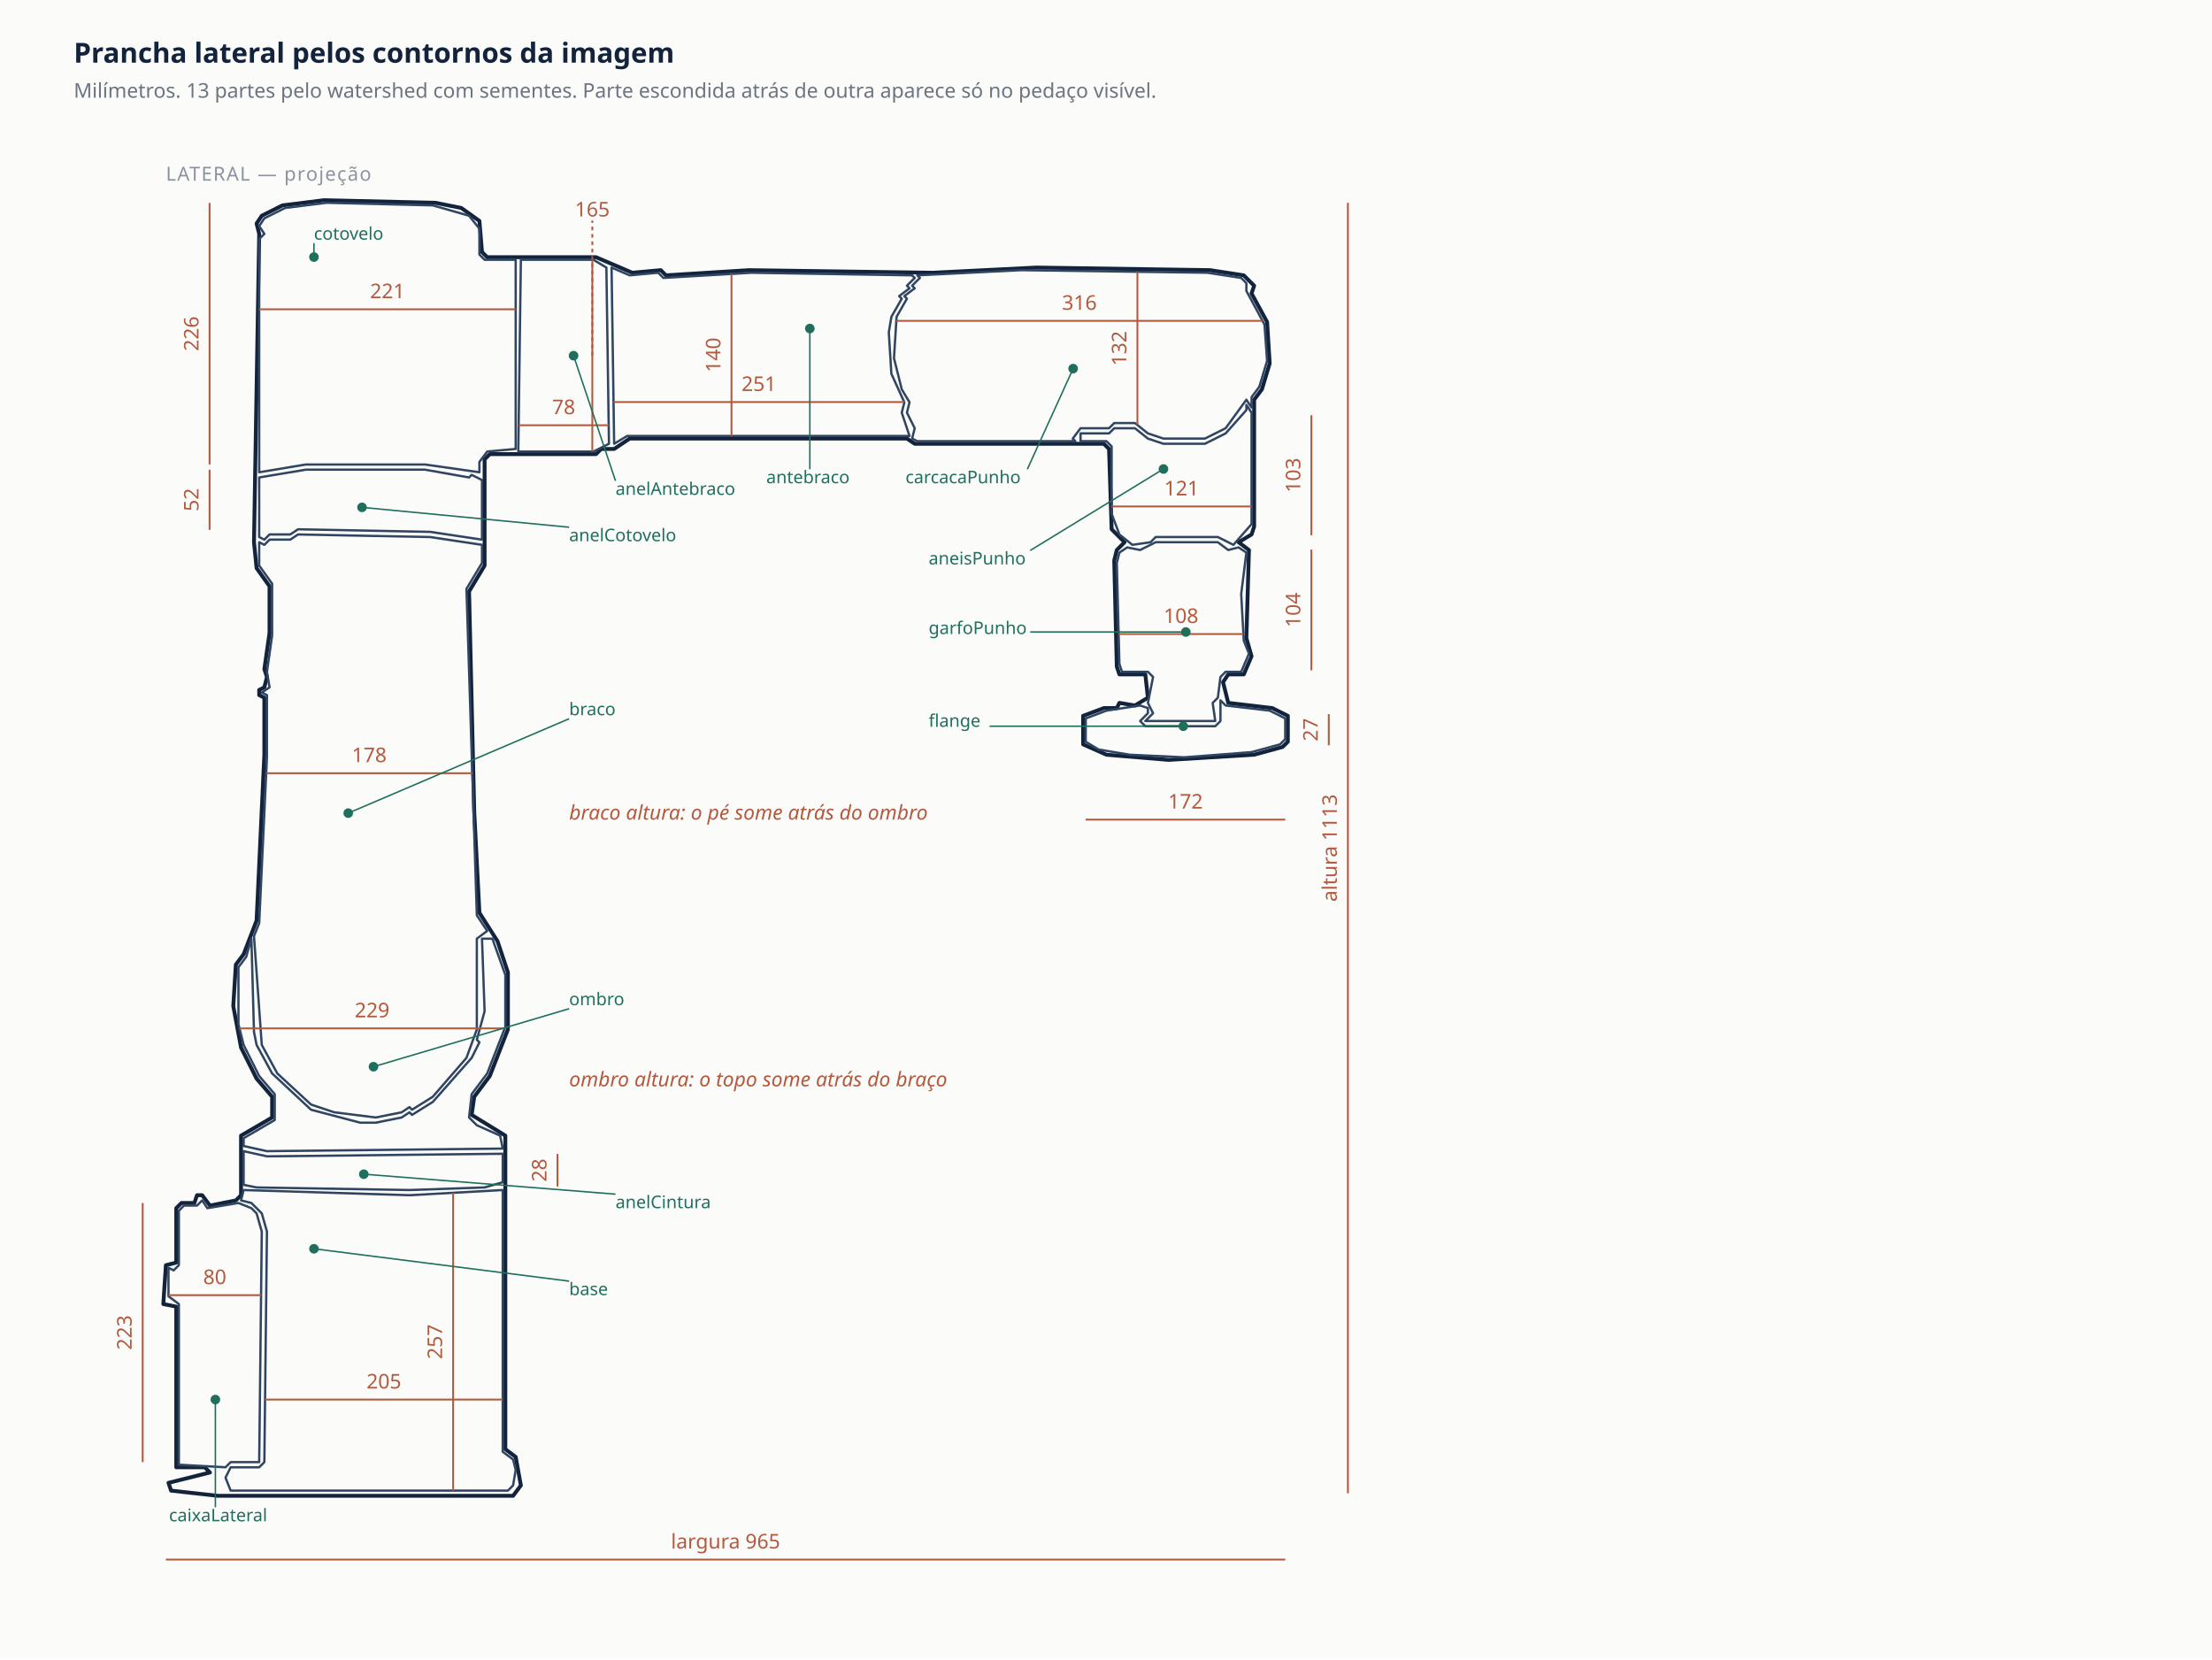
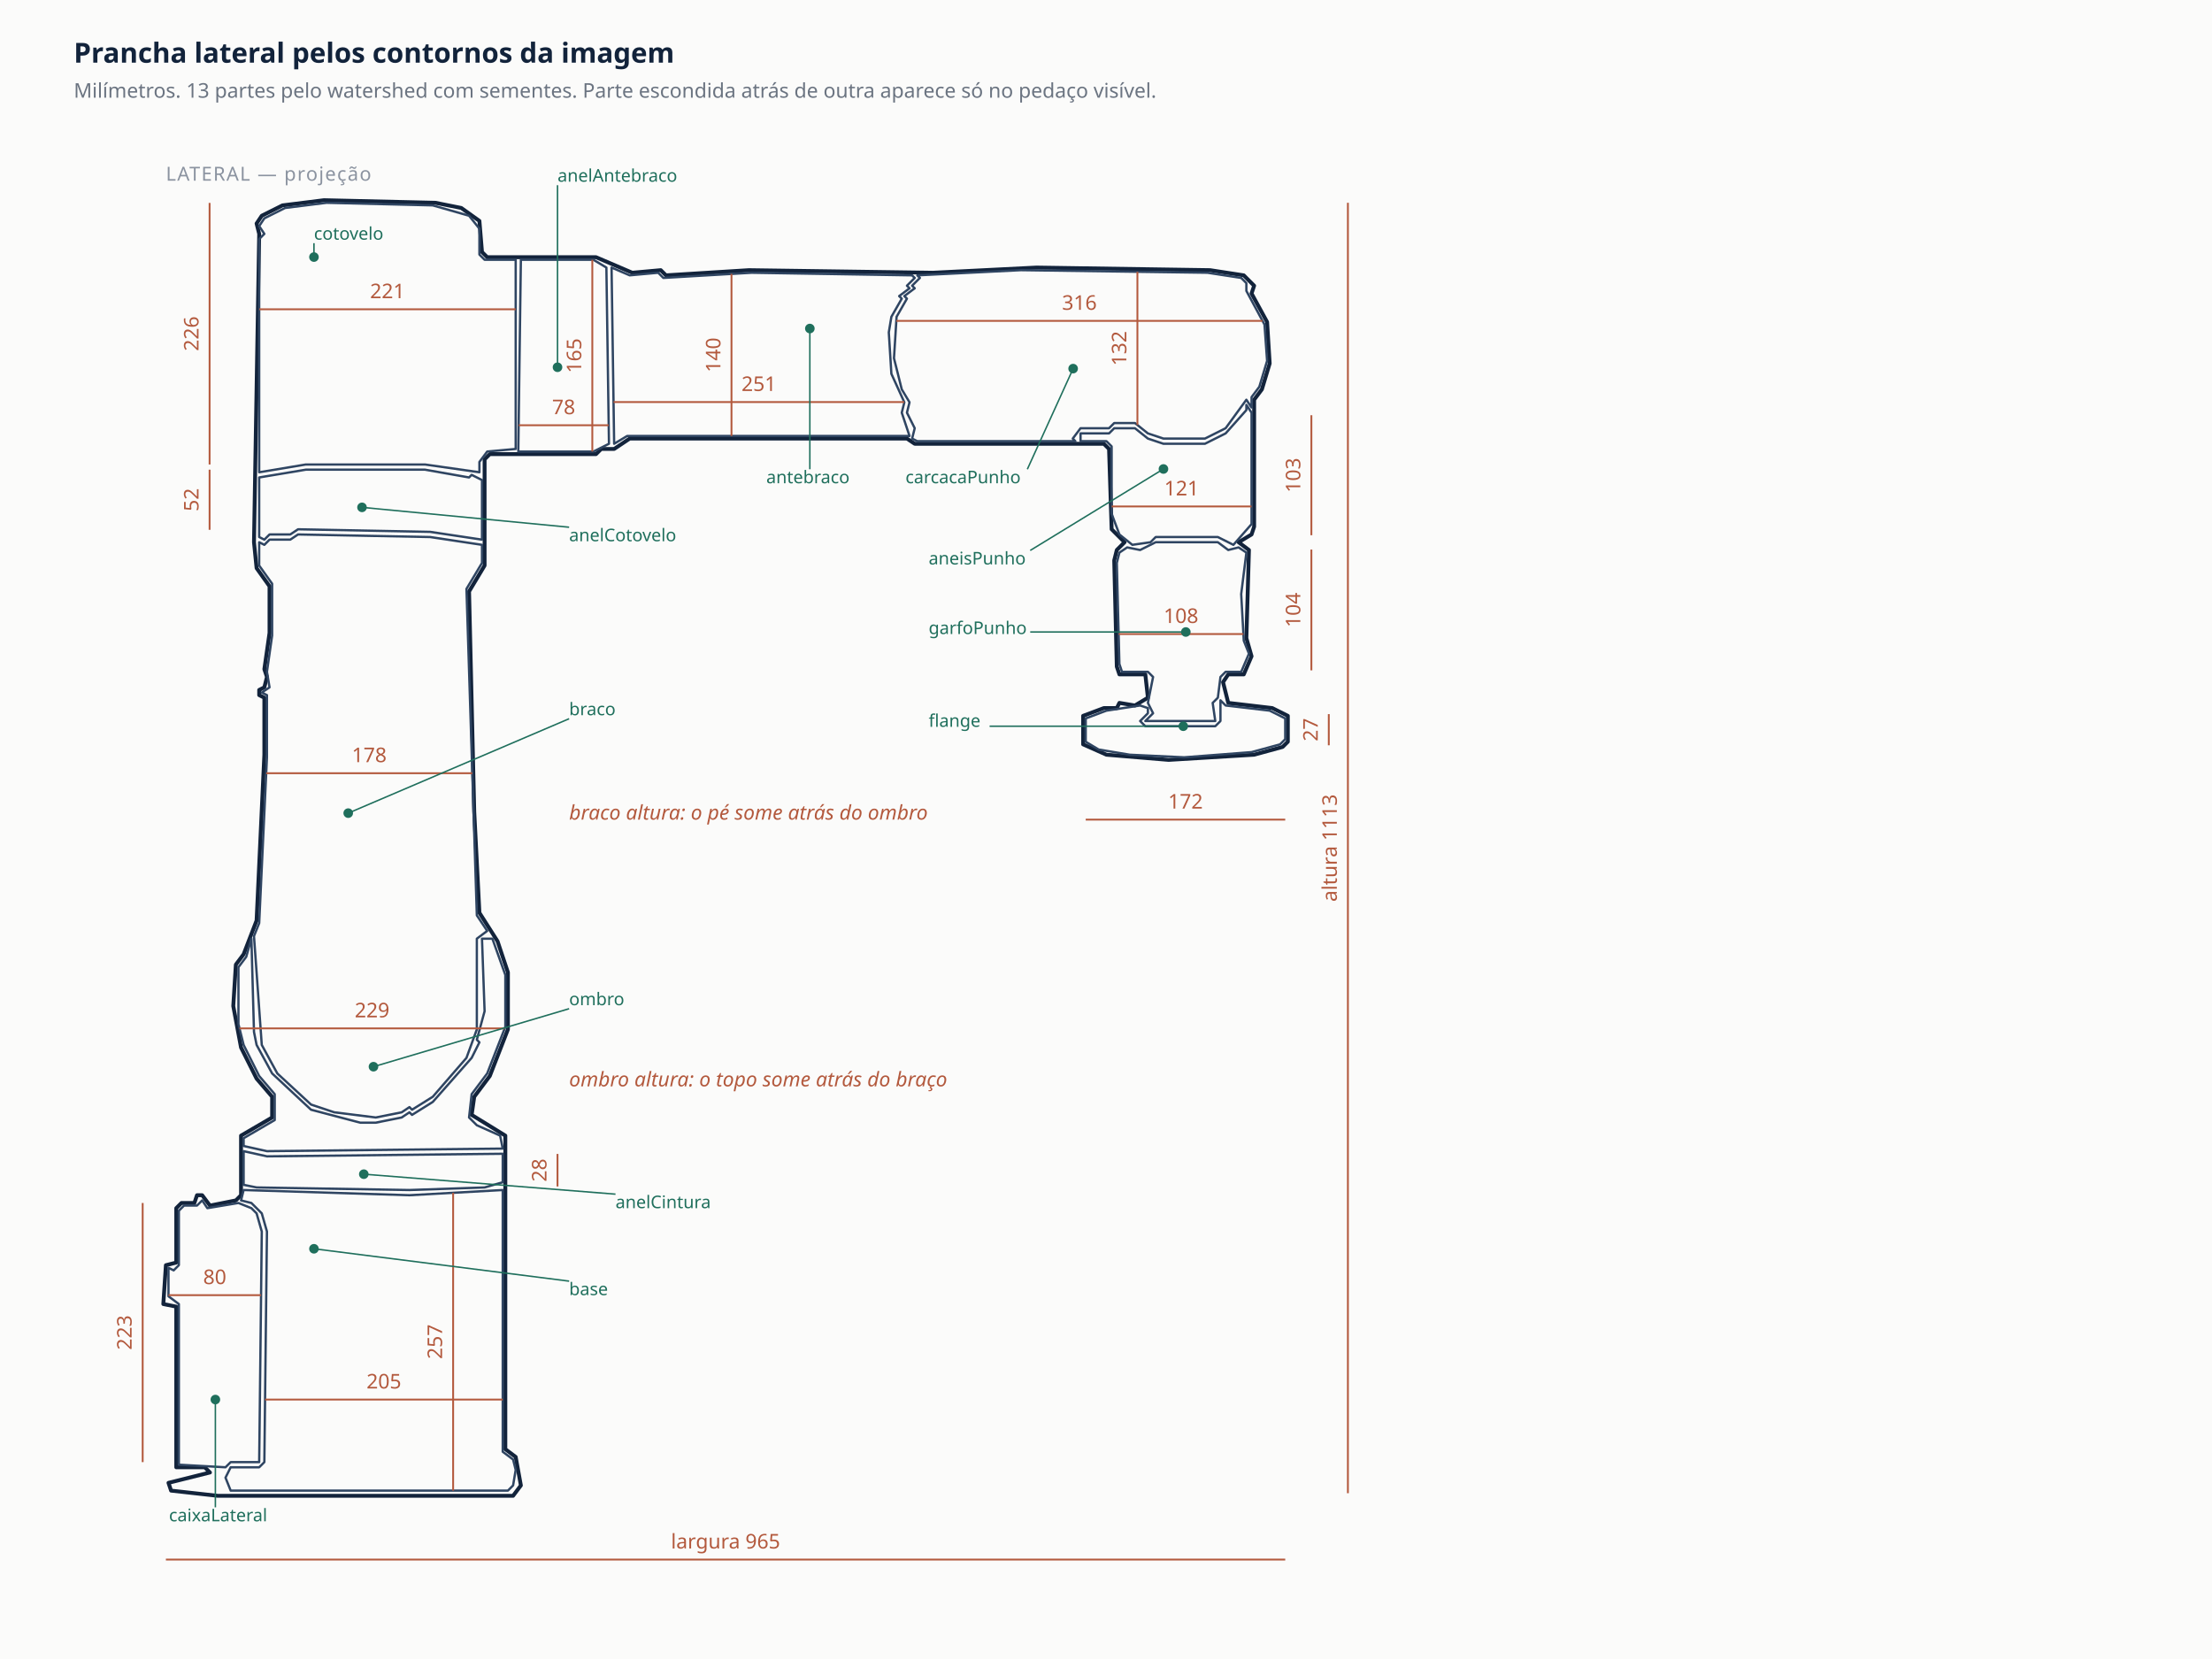
<svg xmlns="http://www.w3.org/2000/svg" viewBox="0 0 1200 900" width="1200" height="900" font-family="ui-sans-serif, system-ui, sans-serif">
  <rect width="1200" height="900" fill="#fbfbfa" />
  <style>
  .contorno{fill:none;stroke:#12233b;stroke-width:2.1;stroke-linejoin:round;stroke-linecap:round}
  .painel{fill:none;stroke:#2f4562;stroke-width:1.25;stroke-linejoin:round;stroke-linecap:round}
  .vidro{fill:none;stroke:#3d6b86;stroke-width:1.35;stroke-linejoin:round}
  .cromo{fill:none;stroke:#8a94a2;stroke-width:1.4;stroke-linejoin:round}
  .roda{fill:none;stroke:#8a94a2;stroke-width:1.6}
  .aro{fill:none;stroke:#c0c6cf;stroke-width:1.1}
  .eixo{fill:none;stroke:#c8ccd2;stroke-width:1;stroke-dasharray:9 4 2 4}
  .carater{fill:none;stroke:#b3593d;stroke-width:1.7;stroke-dasharray:6 3}
  .cota{stroke:#b3593d;stroke-width:1;fill:none}
  .cotat{fill:#b3593d;font-size:11px}
  .lm{fill:#1f6f5c}
  .lmt{fill:#1f6f5c;font-size:9.5px}
  .tit{fill:#12233b;font-size:15px;font-weight:600}
  .sub{fill:#6b7481;font-size:11px}
  .rot{fill:#8b93a0;font-size:10.5px;letter-spacing:.06em}
</style>
  <text x="40" y="34" class="tit">Prancha lateral pelos contornos da imagem</text>
  <text x="40" y="53" class="sub">Milímetros. 13 partes pelo watershed com sementes. Parte escondida atrás de outra aparece só no pedaço visível.</text>
  <text x="90" y="98" class="rot">LATERAL — projeção</text>
  <path class="contorno" d="M 674.74 149.36 L 656.47 146.55 L 562.29 145.14 L 506.07 147.95 L 406.27 146.55 L 361.29 149.36 L 358.47 146.55 L 343.01 147.95 L 323.33 139.52 L 264.3 139.52 L 261.48 136.71 L 260.08 119.84 L 250.24 112.81 L 236.18 110 L 175.75 108.6 L 153.25 111.41 L 142.01 117.03 L 139.2 121.24 L 140.61 126.87 L 137.79 294.14 L 139.2 308.19 L 146.22 318.03 L 146.22 343.33 L 143.41 363.01 L 144.82 367.23 L 143.41 372.85 L 140.61 374.26 L 140.61 377.07 L 143.41 378.47 L 143.41 409.4 L 139.2 499.36 L 132.17 517.63 L 127.95 523.26 L 126.55 545.74 L 130.76 568.24 L 139.2 585.1 L 147.63 594.94 L 147.63 606.19 L 130.76 616.03 L 130.76 648.36 L 127.95 651.17 L 113.9 653.98 L 109.68 648.36 L 106.87 648.36 L 105.46 652.57 L 98.43 652.57 L 95.62 655.38 L 95.62 684.9 L 90 686.31 L 88.6 707.39 L 95.62 708.8 L 95.62 795.94 L 111.08 795.94 L 113.9 798.76 L 91.4 804.38 L 92.81 808.6 L 118.11 811.41 L 278.35 811.41 L 282.57 805.78 L 279.76 790.33 L 274.14 786.11 L 274.14 616.03 L 255.87 604.78 L 257.27 594.94 L 265.71 583.69 L 275.54 558.4 L 275.54 527.47 L 269.92 510.6 L 260.08 495.14 L 257.27 440.32 L 254.46 320.85 L 262.89 306.79 L 262.89 249.16 L 265.71 246.34 L 323.33 246.34 L 326.15 243.54 L 333.17 243.54 L 341.6 237.91 L 492.01 237.91 L 496.23 240.73 L 598.83 240.73 L 601.65 243.54 L 603.06 287.11 L 610.08 294.14 L 605.86 298.35 L 604.46 303.98 L 605.86 361.61 L 607.27 365.83 L 621.33 365.83 L 622.73 378.47 L 615.7 382.7 L 607.27 381.29 L 605.86 384.1 L 598.83 384.1 L 587.59 388.31 L 587.59 403.78 L 600.24 409.4 L 633.97 412.21 L 680.36 409.4 L 695.82 405.18 L 698.64 402.37 L 698.64 388.31 L 690.2 384.1 L 666.31 381.29 L 663.5 370.04 L 666.31 365.83 L 674.74 365.83 L 678.96 355.99 L 676.15 346.15 L 677.55 298.35 L 671.93 294.14 L 678.96 289.92 L 680.36 285.71 L 680.36 216.83 L 684.58 211.2 L 688.8 197.15 L 687.39 174.66 L 678.96 159.2 L 680.36 154.98 L 674.74 149.36" />
  <path class="painel" d="M 676.15 219.64 L 676.15 222.45 L 664.9 235.1 L 653.66 240.73 L 631.17 240.73 L 622.73 237.91 L 615.7 232.29 L 604.46 232.29 L 601.65 235.1 L 586.19 235.1 L 586.19 239.32 L 600.24 239.32 L 603.06 242.13 L 603.06 278.68 L 607.27 289.92 L 614.3 295.55 L 624.14 294.14 L 626.95 291.32 L 660.68 291.32 L 669.12 295.55 L 678.96 284.3 L 678.96 223.86 L 676.15 219.64" />
  <path class="painel" d="M 282.57 140.92 L 281.17 244.94 L 321.93 244.94 L 330.36 240.73 L 328.96 145.14 L 321.93 140.92 L 282.57 140.92" />
  <path class="painel" d="M 132.17 624.46 L 132.17 642.73 L 139.2 644.14 L 222.13 645.54 L 262.89 644.14 L 272.73 641.33 L 272.73 625.87 L 144.82 627.27 L 132.17 624.46" />
  <path class="painel" d="M 140.61 259 L 140.61 291.32 L 143.41 292.73 L 146.22 289.92 L 157.47 289.92 L 161.69 287.11 L 233.37 288.51 L 261.48 292.73 L 261.48 260.4 L 255.87 257.59 L 254.46 259 L 230.56 254.78 L 165.9 254.78 L 140.61 259" />
  <path class="painel" d="M 331.77 145.14 L 333.17 240.73 L 340.2 236.51 L 493.41 236.51 L 489.2 223.86 L 490.6 218.23 L 483.57 202.77 L 482.17 180.28 L 483.57 171.85 L 489.2 162.01 L 487.79 160.61 L 493.41 156.38 L 492.01 154.98 L 496.23 150.76 L 494.82 149.36 L 407.67 147.95 L 359.88 150.76 L 357.07 147.95 L 341.6 149.36 L 331.77 145.14" />
  <path class="painel" d="M 132.17 645.54 L 130.76 651.17 L 136.38 652.57 L 142.01 658.2 L 144.82 668.04 L 143.41 793.14 L 140.61 795.94 L 125.14 795.94 L 122.33 801.57 L 125.14 808.6 L 275.54 808.6 L 278.35 805.78 L 279.76 797.35 L 278.35 791.73 L 272.73 787.51 L 272.73 645.54 L 222.13 648.36 L 132.17 645.54" />
  <path class="painel" d="M 161.69 289.92 L 157.47 292.73 L 146.22 292.73 L 143.41 295.55 L 140.61 294.14 L 140.61 306.79 L 147.63 316.63 L 147.63 344.74 L 144.82 364.42 L 146.22 372.85 L 142.01 375.67 L 144.82 377.07 L 144.82 410.81 L 140.61 500.77 L 137.79 507.8 L 142.01 566.83 L 150.44 582.29 L 168.72 599.16 L 181.36 603.38 L 203.86 606.19 L 217.91 603.38 L 222.13 600.56 L 223.53 601.97 L 234.78 594.94 L 253.05 573.86 L 258.68 558.4 L 258.68 509.2 L 264.3 504.98 L 258.68 496.55 L 253.05 319.44 L 261.48 305.38 L 261.48 295.55 L 233.37 291.32 L 161.69 289.92" />
  <path class="painel" d="M 109.68 651.17 L 106.87 653.98 L 99.84 653.98 L 97.03 656.79 L 97.03 686.31 L 94.22 689.12 L 91.4 687.71 L 91.4 703.18 L 97.03 707.39 L 97.03 794.54 L 122.33 795.94 L 125.14 793.14 L 140.61 793.14 L 142.01 668.04 L 139.2 658.2 L 136.38 655.38 L 129.36 652.57 L 112.49 655.38 L 109.68 651.17" />
  <path class="painel" d="M 486.39 171.85 L 484.98 194.34 L 489.2 211.2 L 493.41 218.23 L 492.01 223.86 L 496.23 232.29 L 494.82 237.91 L 497.63 239.32 L 583.38 239.32 L 581.97 237.91 L 586.19 232.29 L 601.65 232.29 L 604.46 229.48 L 615.7 229.48 L 622.73 235.1 L 631.17 237.91 L 653.66 237.91 L 664.9 232.29 L 676.15 216.83 L 678.96 221.04 L 678.96 215.42 L 683.18 209.8 L 687.39 195.75 L 685.98 176.06 L 676.15 157.79 L 676.15 153.58 L 673.34 150.76 L 655.06 147.95 L 553.85 146.55 L 497.63 149.36 L 499.04 150.76 L 494.82 154.98 L 496.23 156.38 L 490.6 160.61 L 492.01 162.01 L 486.39 171.85" />
  <path class="painel" d="M 143.41 118.44 L 140.61 122.65 L 143.41 126.87 L 140.61 129.68 L 140.61 256.18 L 165.9 251.97 L 230.56 251.97 L 260.08 256.18 L 260.08 250.57 L 264.3 244.94 L 279.76 243.54 L 279.76 140.92 L 262.89 140.92 L 260.08 138.11 L 260.08 124.06 L 254.46 117.03 L 234.78 111.41 L 177.15 110 L 154.66 112.81 L 143.41 118.44" />
  <path class="painel" d="M 697.23 389.72 L 688.8 385.5 L 664.9 382.7 L 662.09 379.88 L 662.09 391.13 L 659.28 393.94 L 621.33 393.94 L 618.52 391.13 L 622.73 386.91 L 622.73 384.1 L 618.52 382.7 L 600.24 385.5 L 589 389.72 L 589 402.37 L 596.03 406.59 L 612.89 409.4 L 642.41 410.81 L 678.96 407.99 L 694.42 403.78 L 697.23 400.97 L 697.23 389.72" />
  <path class="painel" d="M 611.49 296.95 L 607.27 299.76 L 605.86 305.38 L 607.27 360.2 L 608.68 364.42 L 622.73 364.42 L 625.54 367.23 L 622.73 381.29 L 625.54 386.91 L 621.33 391.13 L 659.28 391.13 L 657.87 381.29 L 660.68 378.47 L 662.09 367.23 L 664.9 364.42 L 673.34 364.42 L 677.55 354.58 L 674.74 347.55 L 673.34 322.25 L 676.15 299.76 L 671.93 296.95 L 666.31 298.35 L 660.68 294.14 L 626.95 294.14 L 618.52 298.35 L 611.49 296.95" />
  <path class="painel" d="M 267.11 509.2 L 261.48 509.2 L 262.89 548.55 L 258.68 564.02 L 260.08 565.42 L 255.87 573.86 L 234.78 597.75 L 223.53 604.78 L 222.13 603.38 L 217.91 606.19 L 203.86 609 L 195.42 609 L 168.72 601.97 L 147.63 582.29 L 139.2 566.83 L 137.79 559.8 L 136.38 509.2 L 133.58 519.04 L 129.36 524.66 L 129.36 555.58 L 132.17 566.83 L 140.61 583.69 L 149.04 593.54 L 149.04 607.59 L 132.17 617.43 L 132.17 621.65 L 144.82 624.46 L 272.73 623.06 L 271.32 616.03 L 258.68 610.4 L 254.46 606.19 L 255.87 593.54 L 264.3 582.29 L 274.14 556.99 L 274.14 528.88 L 267.11 509.2" />
  <path class="cota" d="M 90 846 L 697.23 846" />
  <text x="393.62" y="840" class="cotat" text-anchor="middle">largura 965</text>
  <path class="cota" d="M 731.23 810 L 731.23 110" />
  <text x="725.23" y="460" class="cotat" text-anchor="middle" transform="rotate(-90 725.23 460)">altura 1113</text>
  <path class="cota" d="M 143.79 759.2 L 272.73 759.2" />
  <text x="208.26" y="753.2" class="cotat" text-anchor="middle">205</text>
  <path class="cota" d="M 245.82 808.6 L 245.82 647.04" />
  <text x="239.82" y="727.82" class="cotat" text-anchor="middle" transform="rotate(-90 239.82 727.82)">257</text>
  <path class="cota" d="M 77.4 793.14 L 77.4 652.57" />
  <text x="71.4" y="722.86" class="cotat" text-anchor="middle" transform="rotate(-90 71.4 722.86)">223</text>
  <path class="cota" d="M 91.4 702.57 L 141.62 702.57" />
  <text x="116.51" y="696.57" class="cotat" text-anchor="middle">80</text>
  <path class="cota" d="M 302.45 643.62 L 302.45 625.96" />
  <text x="296.45" y="634.79" class="cotat" text-anchor="middle" transform="rotate(-90 296.45 634.79)">28</text>
  <path class="cota" d="M 129.92 557.86 L 273.8 557.86" />
  <text x="201.86" y="551.86" class="cotat" text-anchor="middle">229</text>
  <path class="cota" d="M 144.42 419.44 L 256.23 419.44" />
  <text x="200.32" y="413.44" class="cotat" text-anchor="middle">178</text>
  <path class="cota" d="M 113.7 287.4 L 113.7 254.78" />
  <text x="107.7" y="271.09" class="cotat" text-anchor="middle" transform="rotate(-90 107.7 271.09)">52</text>
  <path class="cota" d="M 113.7 251.97 L 113.7 110.07" />
  <text x="107.7" y="181.02" class="cotat" text-anchor="middle" transform="rotate(-90 107.7 181.02)">226</text>
  <path class="cota" d="M 140.61 167.77 L 279.76 167.77" />
  <text x="210.18" y="161.77" class="cotat" text-anchor="middle">221</text>
  <path class="cota" d="M 281.36 230.68 L 330.21 230.68" />
  <text x="305.79" y="224.68" class="cotat" text-anchor="middle">78</text>
  <path class="cota" d="M 321.33 244.94 L 321.33 140.92" />
-   <text x="321.33" y="117.43" class="cotat" text-anchor="middle">165</text>
-   <path class="cota" stroke-dasharray="2 2" d="M 321.33 192.93 L 321.33 119.63" />
+   <text x="315.33" y="192.93" class="cotat" text-anchor="middle" transform="rotate(-90 315.33 192.93)">165</text>
  <path class="cota" d="M 332.84 218.1 L 490.54 218.1" />
  <text x="411.69" y="212.1" class="cotat" text-anchor="middle">251</text>
  <path class="cota" d="M 396.83 236.51 L 396.83 148.59" />
  <text x="390.83" y="192.55" class="cotat" text-anchor="middle" transform="rotate(-90 390.83 192.55)">140</text>
  <path class="cota" d="M 486.25 174.06 L 684.9 174.06" />
  <text x="585.58" y="168.06" class="cotat" text-anchor="middle">316</text>
  <path class="cota" d="M 617.04 230.55 L 617.04 147.43" />
  <text x="611.04" y="188.99" class="cotat" text-anchor="middle" transform="rotate(-90 611.04 188.99)">132</text>
  <path class="cota" d="M 603.06 274.73 L 678.96 274.73" />
  <text x="641.01" y="268.73" class="cotat" text-anchor="middle">121</text>
  <path class="cota" d="M 711.42 290.34 L 711.42 225.24" />
  <text x="705.42" y="257.79" class="cotat" text-anchor="middle" transform="rotate(-90 705.42 257.79)">103</text>
  <path class="cota" d="M 606.85 343.94 L 674.54 343.94" />
  <text x="640.7" y="337.94" class="cotat" text-anchor="middle">108</text>
  <path class="cota" d="M 711.42 363.64 L 711.42 298.11" />
  <text x="705.42" y="330.87" class="cotat" text-anchor="middle" transform="rotate(-90 705.42 330.87)">104</text>
  <path class="cota" d="M 589 444.61 L 697.23 444.61" />
  <text x="643.12" y="438.61" class="cotat" text-anchor="middle">172</text>
  <path class="cota" d="M 720.86 404.29 L 720.86 387.38" />
  <text x="714.86" y="395.83" class="cotat" text-anchor="middle" transform="rotate(-90 714.86 395.83)">27</text>
  <text x="308.74" y="589.32" class="cotat" font-style="italic">ombro altura: o topo some atrás do braço</text>
  <text x="308.74" y="444.61" class="cotat" font-style="italic">braco altura: o pé some atrás do ombro</text>
  <circle class="lm" cx="631.17" cy="254.4" r="2.6" />
  <text class="lmt" x="503.79" y="306.19">aneisPunho</text>
  <path class="lm" stroke="#1f6f5c" stroke-width="0.8" fill="none" d="M 631.17 254.4 L 558.89 298.59" />
-   <circle class="lm" cx="311.15" cy="192.93" r="2.6" />
-   <text class="lmt" x="333.91" y="268.44">anelAntebraco</text>
-   <path class="lm" stroke="#1f6f5c" stroke-width="0.8" fill="none" d="M 311.15 192.93 L 333.91 260.84" />
+   <circle class="lm" cx="302.45" cy="199.22" r="2.6" />
+   <text class="lmt" x="302.45" y="98.56">anelAntebraco</text>
+   <path class="lm" stroke="#1f6f5c" stroke-width="0.8" fill="none" d="M 302.45 199.22 L 302.45 100.46" />
  <circle class="lm" cx="197.36" cy="636.94" r="2.6" />
  <text class="lmt" x="333.91" y="655.38">anelCintura</text>
  <path class="lm" stroke="#1f6f5c" stroke-width="0.8" fill="none" d="M 197.36 636.94 L 333.91 647.78" />
  <circle class="lm" cx="196.39" cy="275.22" r="2.6" />
  <text class="lmt" x="308.74" y="293.6">anelCotovelo</text>
  <path class="lm" stroke="#1f6f5c" stroke-width="0.8" fill="none" d="M 196.39 275.22 L 308.74 286" />
  <circle class="lm" cx="439.34" cy="178.21" r="2.6" />
  <text class="lmt" x="415.7" y="262.14">antebraco</text>
  <path class="lm" stroke="#1f6f5c" stroke-width="0.8" fill="none" d="M 439.34 178.21 L 439.34 254.54" />
  <circle class="lm" cx="170.32" cy="677.41" r="2.6" />
  <text class="lmt" x="308.74" y="702.57">base</text>
  <path class="lm" stroke="#1f6f5c" stroke-width="0.8" fill="none" d="M 170.32 677.41 L 308.74 694.97" />
  <circle class="lm" cx="188.91" cy="441.09" r="2.6" />
  <text class="lmt" x="308.74" y="387.98">braco</text>
  <path class="lm" stroke="#1f6f5c" stroke-width="0.8" fill="none" d="M 188.91 441.09 L 308.74 389.88" />
  <circle class="lm" cx="116.84" cy="759.2" r="2.6" />
  <text class="lmt" x="91.67" y="825.26">caixaLateral</text>
  <path class="lm" stroke="#1f6f5c" stroke-width="0.8" fill="none" d="M 116.84 759.2 L 116.84 817.66" />
  <circle class="lm" cx="582.17" cy="199.96" r="2.6" />
  <text class="lmt" x="491.21" y="262.14">carcacaPunho</text>
  <path class="lm" stroke="#1f6f5c" stroke-width="0.8" fill="none" d="M 582.17 199.96 L 557.33 254.54" />
  <circle class="lm" cx="170.32" cy="139.45" r="2.6" />
  <text class="lmt" x="170.32" y="130.01">cotovelo</text>
  <path class="lm" stroke="#1f6f5c" stroke-width="0.8" fill="none" d="M 170.32 139.45 L 170.32 131.91" />
  <circle class="lm" cx="641.92" cy="393.94" r="2.6" />
  <text class="lmt" x="503.79" y="394.27">flange</text>
  <path class="lm" stroke="#1f6f5c" stroke-width="0.8" fill="none" d="M 641.92 393.94 L 536.85 393.94" />
  <circle class="lm" cx="643.31" cy="342.83" r="2.6" />
  <text class="lmt" x="503.79" y="343.94">garfoPunho</text>
  <path class="lm" stroke="#1f6f5c" stroke-width="0.8" fill="none" d="M 643.31 342.83 L 558.89 342.83" />
  <circle class="lm" cx="202.61" cy="578.64" r="2.6" />
  <text class="lmt" x="308.74" y="545.28">ombro</text>
  <path class="lm" stroke="#1f6f5c" stroke-width="0.8" fill="none" d="M 202.61 578.64 L 308.74 547.18" />
</svg>
